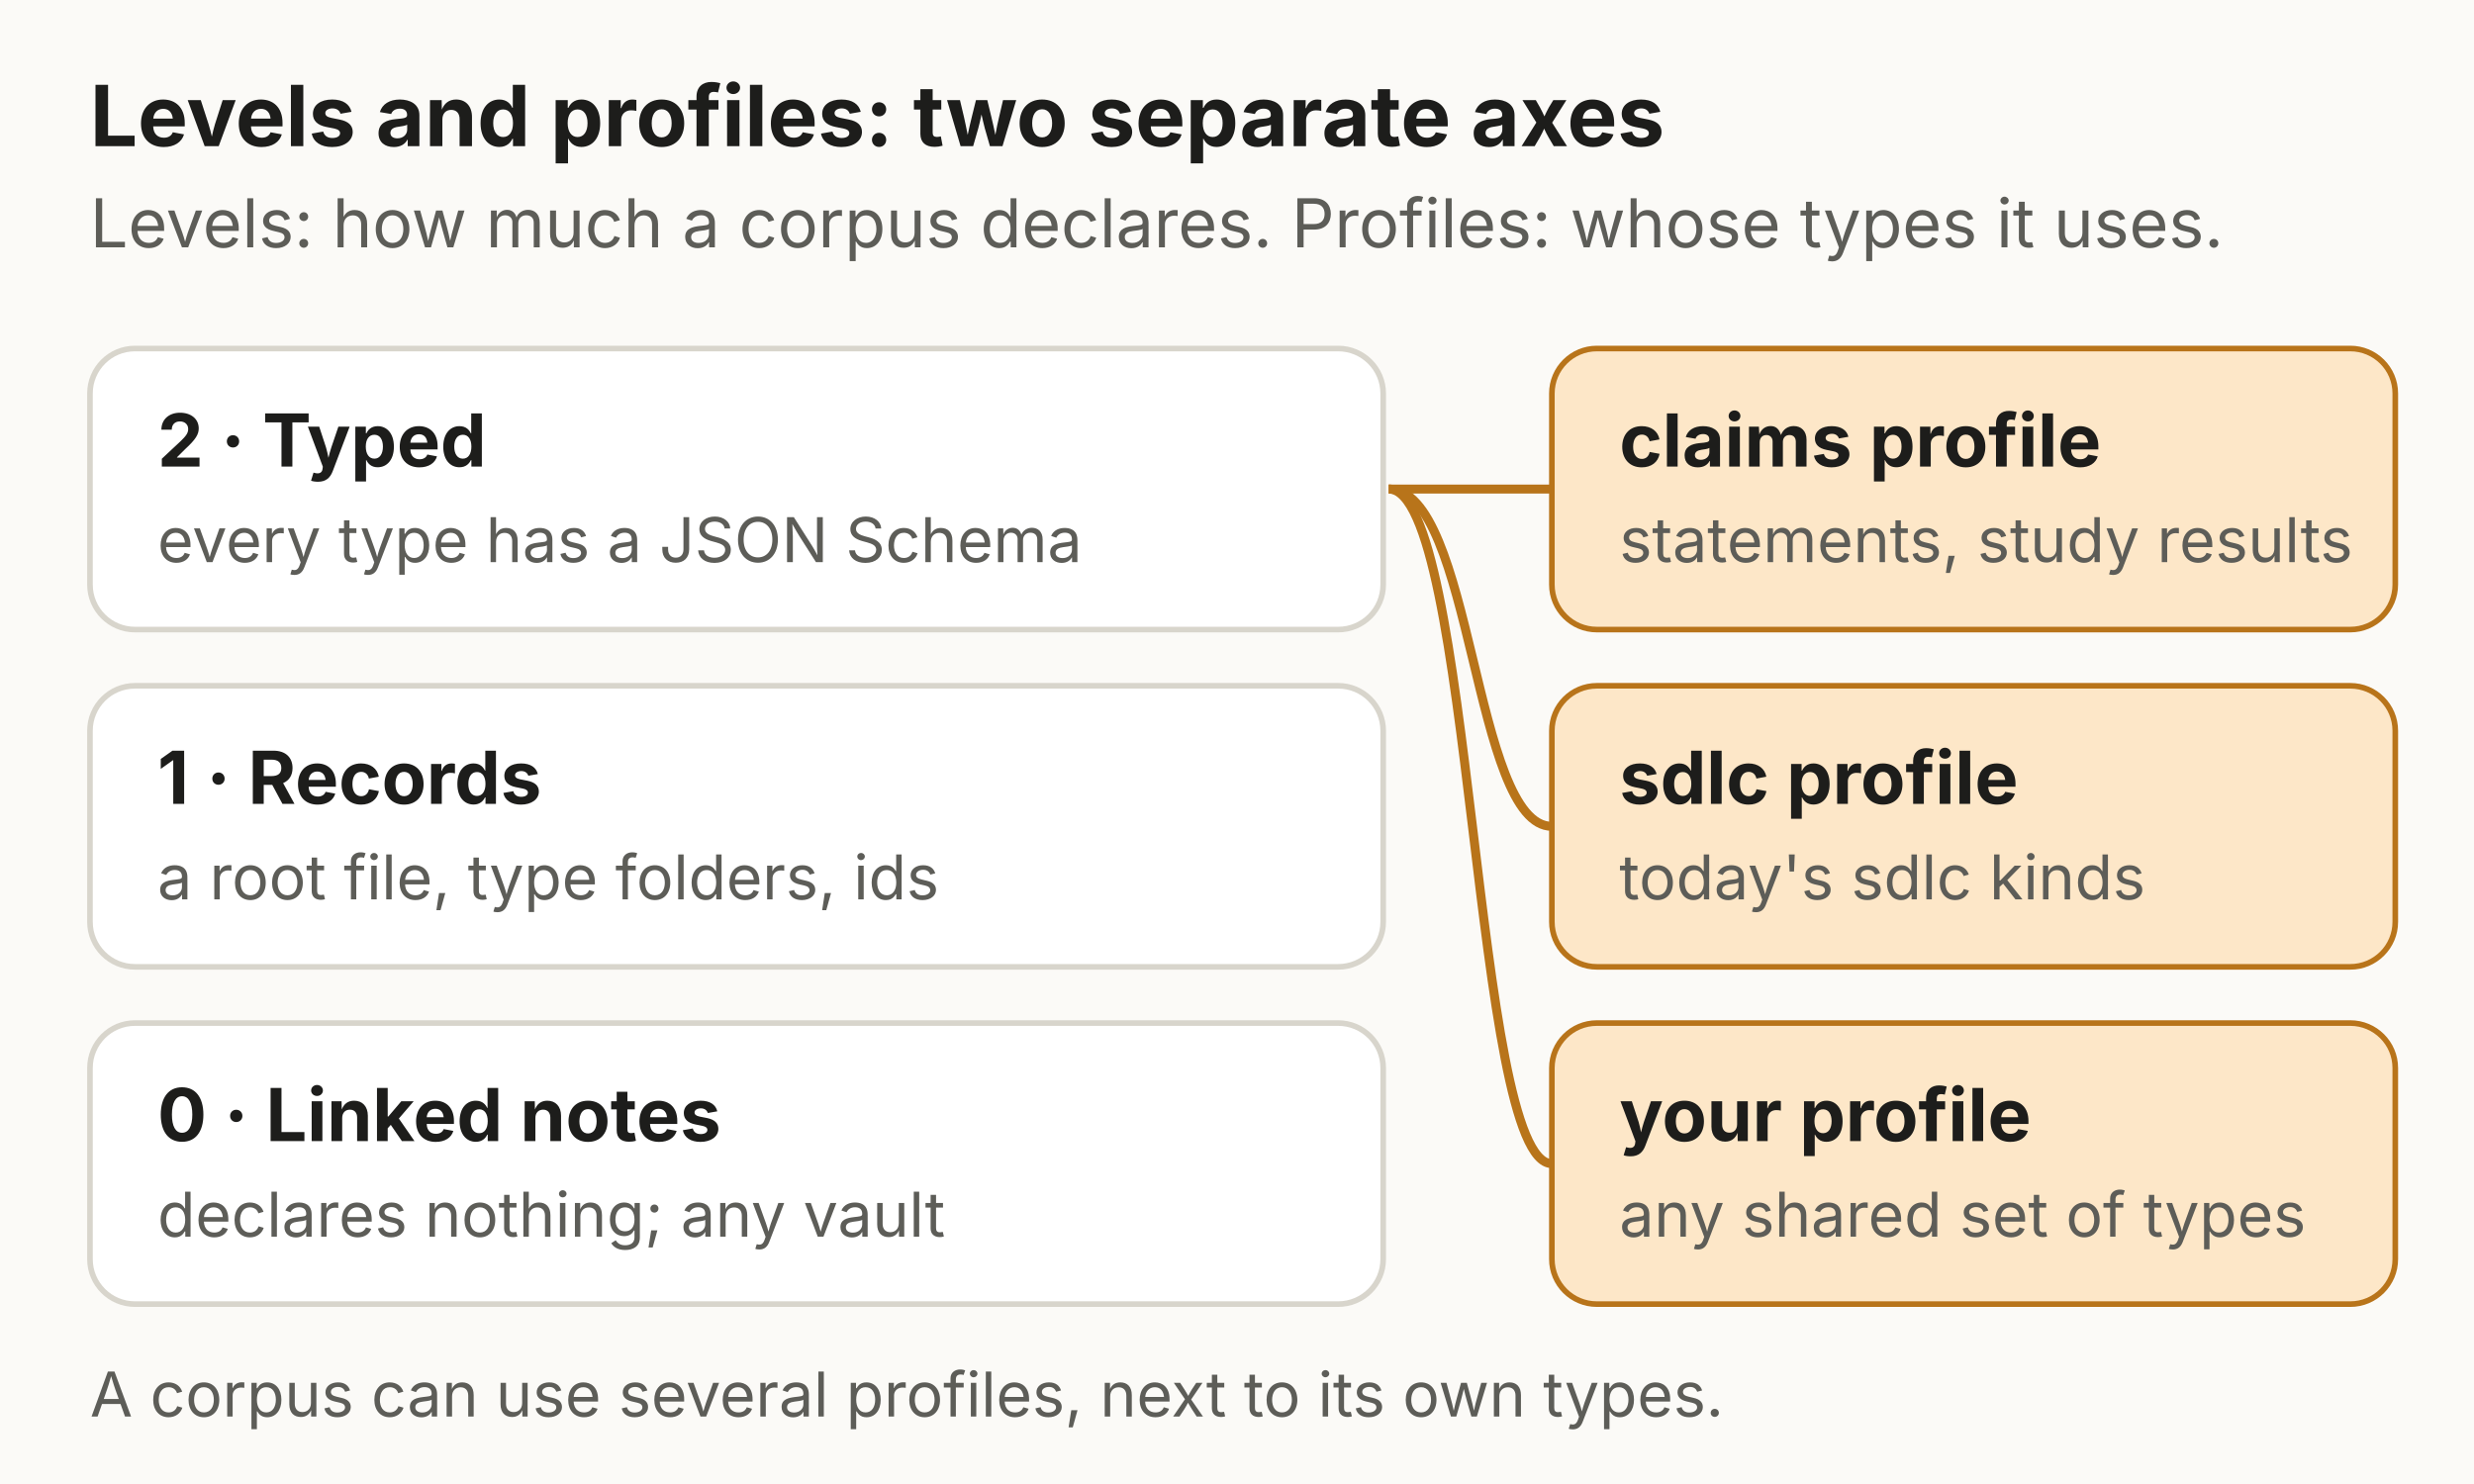
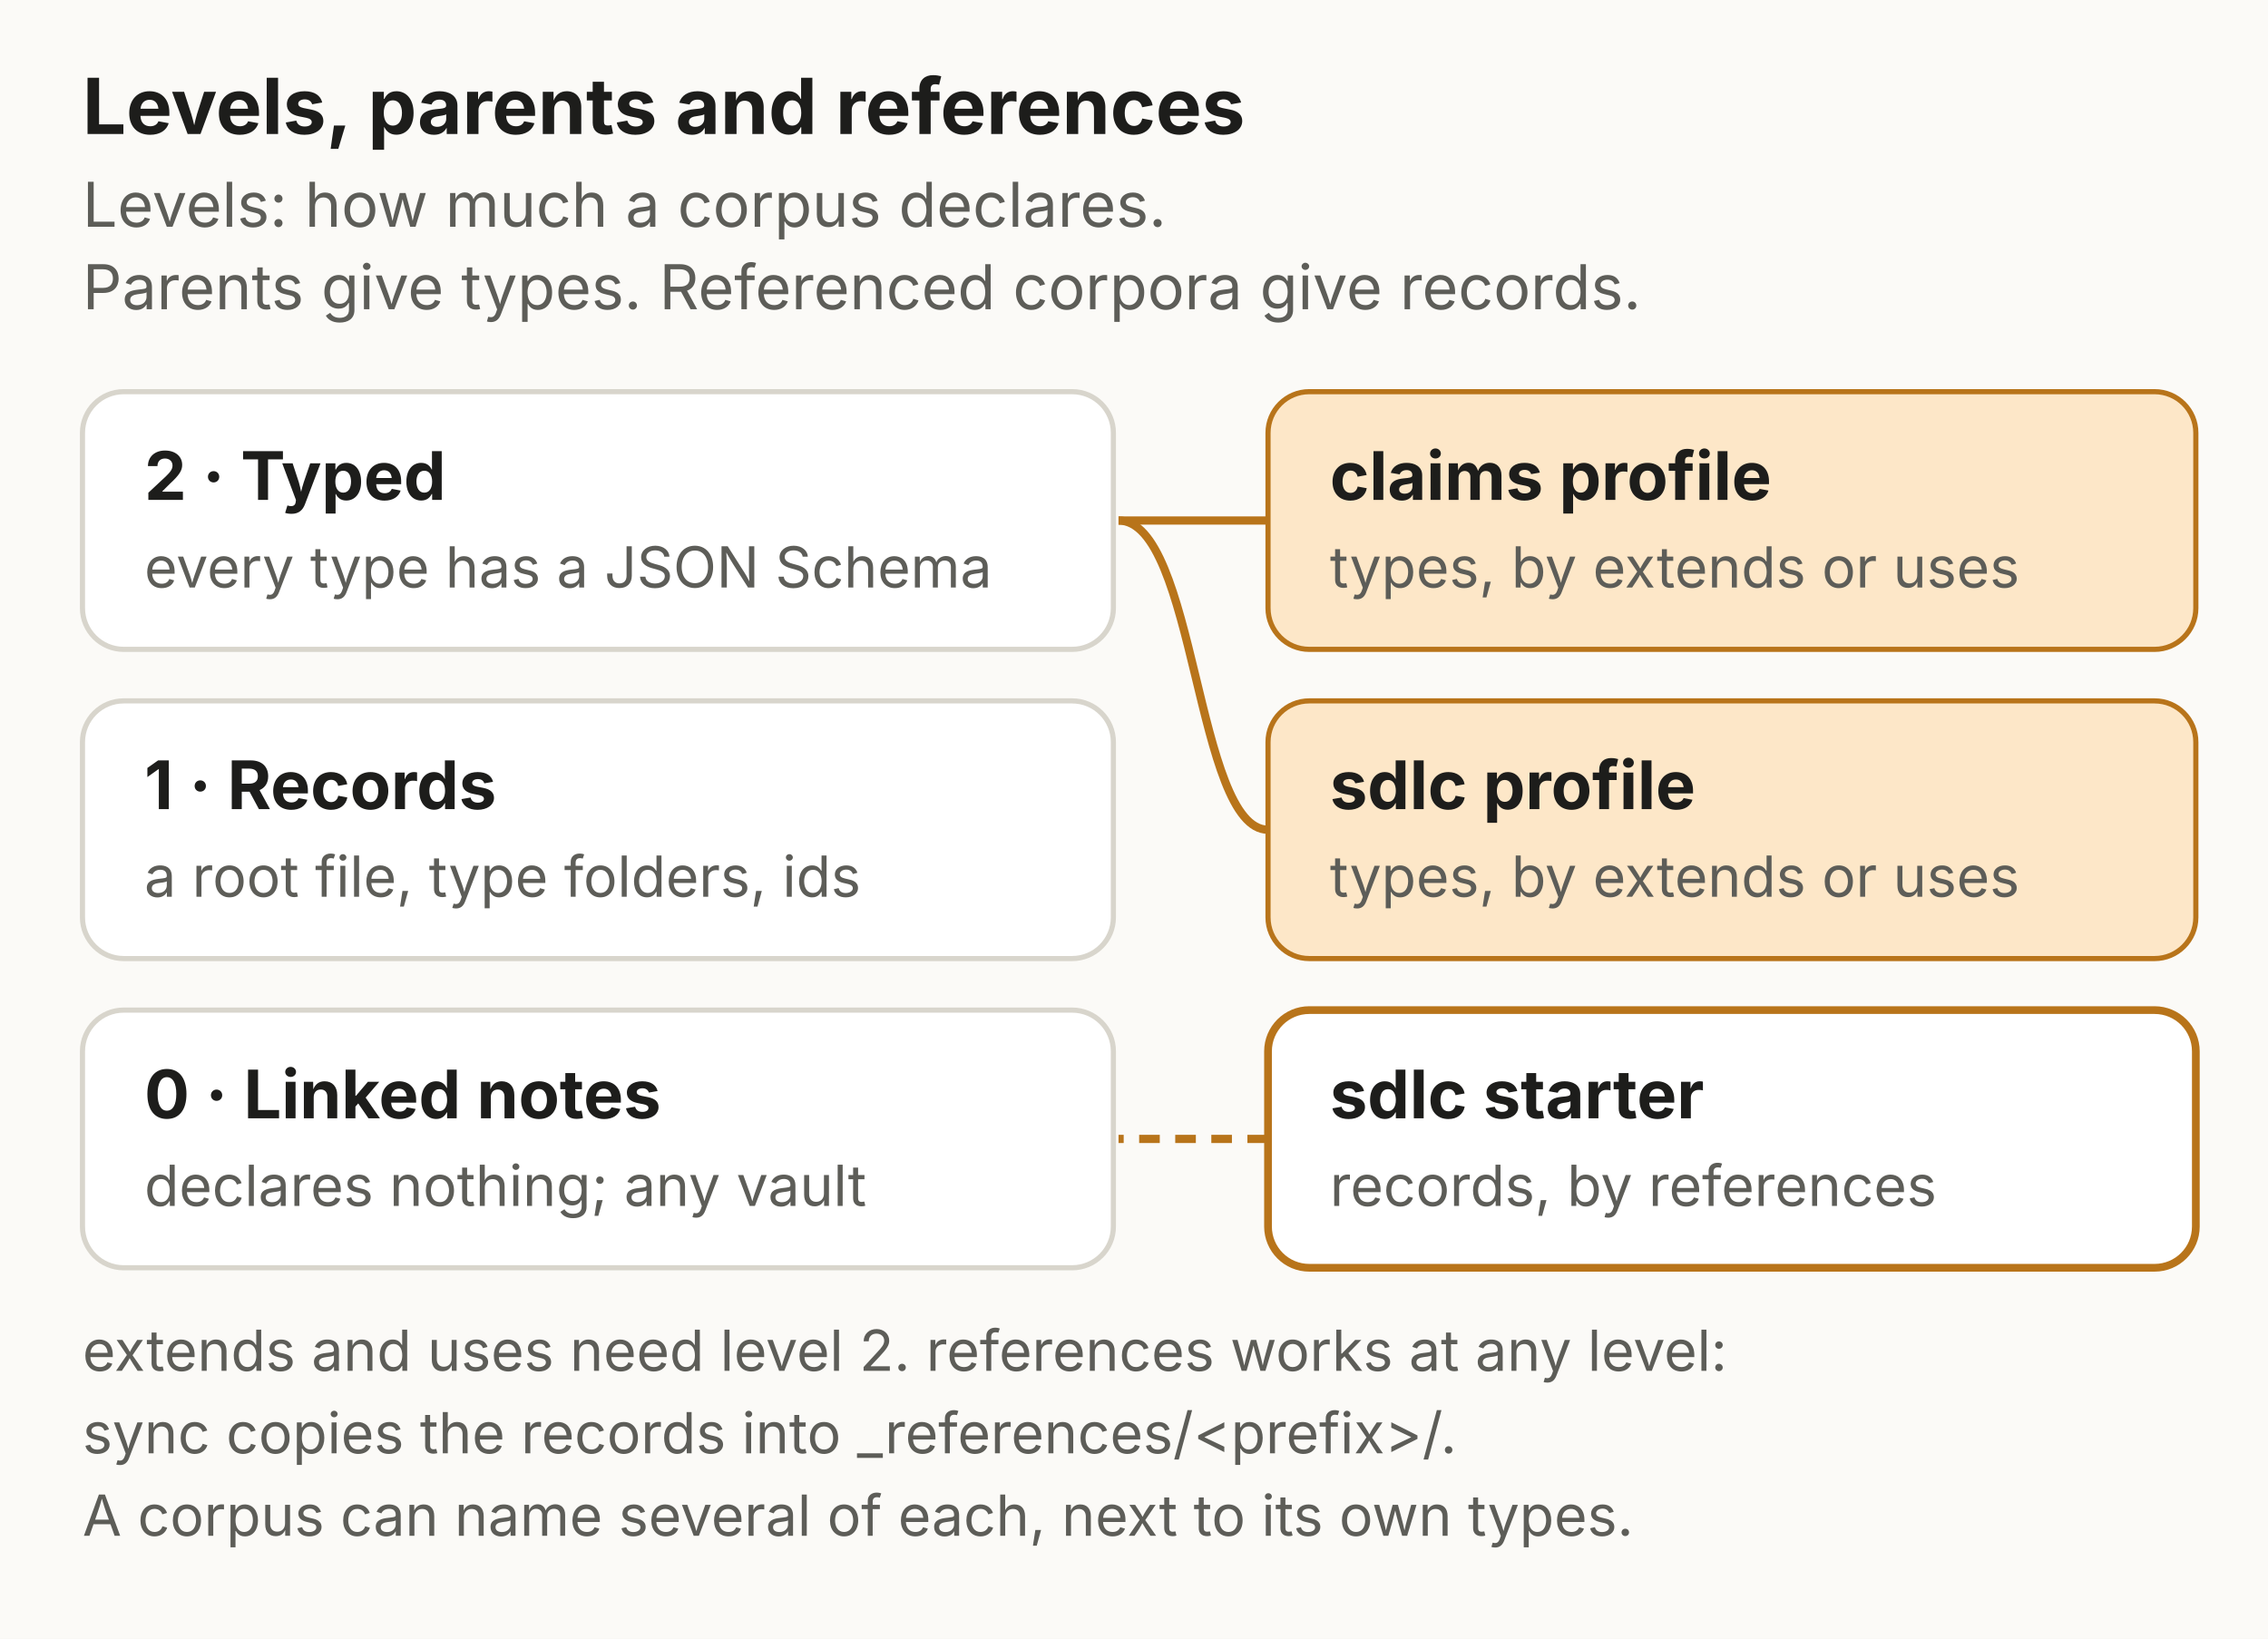
- <svg xmlns="http://www.w3.org/2000/svg" viewBox="0 0 440 264" width="880" font-family="system-ui, -apple-system, Segoe UI, sans-serif" role="img" aria-label="Levels 0 to 2, and profiles that supply level-2 types">
+ <svg xmlns="http://www.w3.org/2000/svg" viewBox="0 0 440 318" width="880" font-family="system-ui, -apple-system, Segoe UI, sans-serif" role="img" aria-label="Levels 0 to 2; profiles that give types through extends and uses; a starter corpus that gives records through references">
  <style>
.bg{fill:#fbfaf7} .band{fill:#f0eee8}
.rl{font-size:15px;font-weight:650;fill:#1d1d1b} .rs{font-size:12px;fill:#5d5d58}
.lang{font-size:10.5px;font-weight:700;letter-spacing:.06em;fill:#5d5d58}
.chip rect{fill:#ffffff;stroke-width:1.5} .chip.later rect{fill:none;stroke-dasharray:5 4}
.cn{font-size:13px;font-weight:650;fill:#1d1d1b} .cs{font-size:11px;fill:#5d5d58}
.r-osdlc rect{stroke:#2f855a} .r-osdlc .dot{fill:#2f855a}
.r-md rect{stroke:#b83280} .r-md .dot{fill:#b83280}
+ .r-mod rect{stroke:#0e7490} .r-mod .dot{fill:#0e7490}
.r-dev rect{stroke:#2b6cb0} .r-dev .dot{fill:#2b6cb0}
.r-ont rect{stroke:#6b46c1} .r-ont .dot{fill:#6b46c1}
.r-sw rect{stroke:#c05621} .r-sw .dot{fill:#c05621}
.fb rect{fill:#fde8e8;stroke:#c53030} .fb text{font-size:10.5px;font-weight:700;fill:#c53030}
.dup{stroke:#c53030;stroke-width:1.6;stroke-dasharray:4 3}
.edge{fill:none;stroke:#5d5d58;stroke-width:1.4} .ahp{fill:#5d5d58}
.lvl rect{fill:#ffffff;stroke:#d8d5cc} .prof rect{fill:#fde7c8;stroke:#b8741a}
- .tie{stroke:#b8741a;stroke-width:1.6;fill:none}
+ .refc rect{fill:#ffffff;stroke:#b8741a;stroke-width:1.5}
+ .tie{stroke:#b8741a;stroke-width:1.6;fill:none} .tie.ref{stroke-dasharray:4 3}
@media (prefers-color-scheme: dark) {
.bg{fill:#16161a} .band{fill:#222227}
.rl{font-size:15px;font-weight:650;fill:#ececea} .rs{font-size:12px;fill:#a3a39d}
.lang{font-size:10.5px;font-weight:700;letter-spacing:.06em;fill:#a3a39d}
.chip rect{fill:#2b2b31;stroke-width:1.5} .chip.later rect{fill:none;stroke-dasharray:5 4}
.cn{font-size:13px;font-weight:650;fill:#ececea} .cs{font-size:11px;fill:#a3a39d}
.r-osdlc rect{stroke:#68d391} .r-osdlc .dot{fill:#68d391}
.r-md rect{stroke:#f687b3} .r-md .dot{fill:#f687b3}
+ .r-mod rect{stroke:#22d3ee} .r-mod .dot{fill:#22d3ee}
.r-dev rect{stroke:#63b3ed} .r-dev .dot{fill:#63b3ed}
.r-ont rect{stroke:#b794f4} .r-ont .dot{fill:#b794f4}
.r-sw rect{stroke:#f6ad55} .r-sw .dot{fill:#f6ad55}
.fb rect{fill:#3b1d1d;stroke:#fc8181} .fb text{font-size:10.5px;font-weight:700;fill:#fc8181}
.dup{stroke:#fc8181;stroke-width:1.6;stroke-dasharray:4 3}
.edge{fill:none;stroke:#a3a39d;stroke-width:1.4} .ahp{fill:#a3a39d}
.lvl rect{fill:#2b2b31;stroke:#3a3a40} .prof rect{fill:#3d2f1c;stroke:#f6ad55}
- .tie{stroke:#f6ad55;stroke-width:1.6;fill:none}
+ .refc rect{fill:#2b2b31;stroke:#f6ad55;stroke-width:1.5}
+ .tie{stroke:#f6ad55;stroke-width:1.6;fill:none} .tie.ref{stroke-dasharray:4 3}
}</style>
-   <rect class="bg" width="440" height="264" />
-   <text class="rl" x="16" y="26">Levels and profiles: two separate axes</text>
-   <text class="rs" x="16" y="44">Levels: how much a corpus declares. Profiles: whose types it uses.</text>
+   <rect class="bg" width="440" height="318" />
+   <text class="rl" x="16" y="26">Levels, parents and references</text>
+   <text class="rs" x="16" y="44">Levels: how much a corpus declares.</text>
+   <text class="rs" x="16" y="60">Parents give types. Referenced corpora give records.</text>
  <g class="lvl">
-     <rect x="16" y="62" width="230" height="50" rx="8" />
+     <rect x="16" y="76" width="200" height="50" rx="8" />
  </g>
-   <text class="cn" x="28" y="83">2 · Typed</text>
-   <text class="cs" x="28" y="100">every type has a JSON Schema</text>
+   <text class="cn" x="28" y="97">2 · Typed</text>
+   <text class="cs" x="28" y="114">every type has a JSON Schema</text>
  <g class="lvl">
-     <rect x="16" y="122" width="230" height="50" rx="8" />
+     <rect x="16" y="136" width="200" height="50" rx="8" />
  </g>
-   <text class="cn" x="28" y="143">1 · Records</text>
-   <text class="cs" x="28" y="160">a root file, type folders, ids</text>
+   <text class="cn" x="28" y="157">1 · Records</text>
+   <text class="cs" x="28" y="174">a root file, type folders, ids</text>
  <g class="lvl">
-     <rect x="16" y="182" width="230" height="50" rx="8" />
+     <rect x="16" y="196" width="200" height="50" rx="8" />
  </g>
-   <text class="cn" x="28" y="203">0 · Linked notes</text>
-   <text class="cs" x="28" y="220">declares nothing; any vault</text>
+   <text class="cn" x="28" y="217">0 · Linked notes</text>
+   <text class="cs" x="28" y="234">declares nothing; any vault</text>
  <g class="prof">
-     <rect x="276" y="62" width="150" height="50" rx="8" />
+     <rect x="246" y="76" width="180" height="50" rx="8" />
  </g>
-   <text class="cn" x="288" y="83">claims profile</text>
-   <text class="cs" x="288" y="100">statements, study results</text>
-   <path class="tie" d="M276,87 C262,87 262,87 247,87" />
+   <text class="cn" x="258" y="97">claims profile</text>
+   <text class="cs" x="258" y="114">types, by extends or uses</text>
+   <path class="tie" d="M246,101 C232,101 232,101 217,101" />
  <g class="prof">
-     <rect x="276" y="122" width="150" height="50" rx="8" />
+     <rect x="246" y="136" width="180" height="50" rx="8" />
  </g>
-   <text class="cn" x="288" y="143">sdlc profile</text>
-   <text class="cs" x="288" y="160">today's sdlc kinds</text>
-   <path class="tie" d="M276,147 C262,147 262,87 247,87" />
-   <g class="prof">
-     <rect x="276" y="182" width="150" height="50" rx="8" />
+   <text class="cn" x="258" y="157">sdlc profile</text>
+   <text class="cs" x="258" y="174">types, by extends or uses</text>
+   <path class="tie" d="M246,161 C232,161 232,101 217,101" />
+   <g class="refc">
+     <rect x="246" y="196" width="180" height="50" rx="8" />
  </g>
-   <text class="cn" x="288" y="203">your profile</text>
-   <text class="cs" x="288" y="220">any shared set of types</text>
-   <path class="tie" d="M276,207 C262,207 262,87 247,87" />
-   <text class="cs" x="16" y="252">A corpus can use several profiles, next to its own types.</text>
+   <text class="cn" x="258" y="217">sdlc starter</text>
+   <text class="cs" x="258" y="234">records, by references</text>
+   <path class="tie ref" d="M246,221 C232,221 232,221 217,221" />
+   <text class="cs" x="16" y="266">extends and uses need level 2. references works at any level:</text>
+   <text class="cs" x="16" y="282">sync copies the records into _references/&lt;prefix&gt;/.</text>
+   <text class="cs" x="16" y="298">A corpus can name several of each, next to its own types.</text>
</svg>
